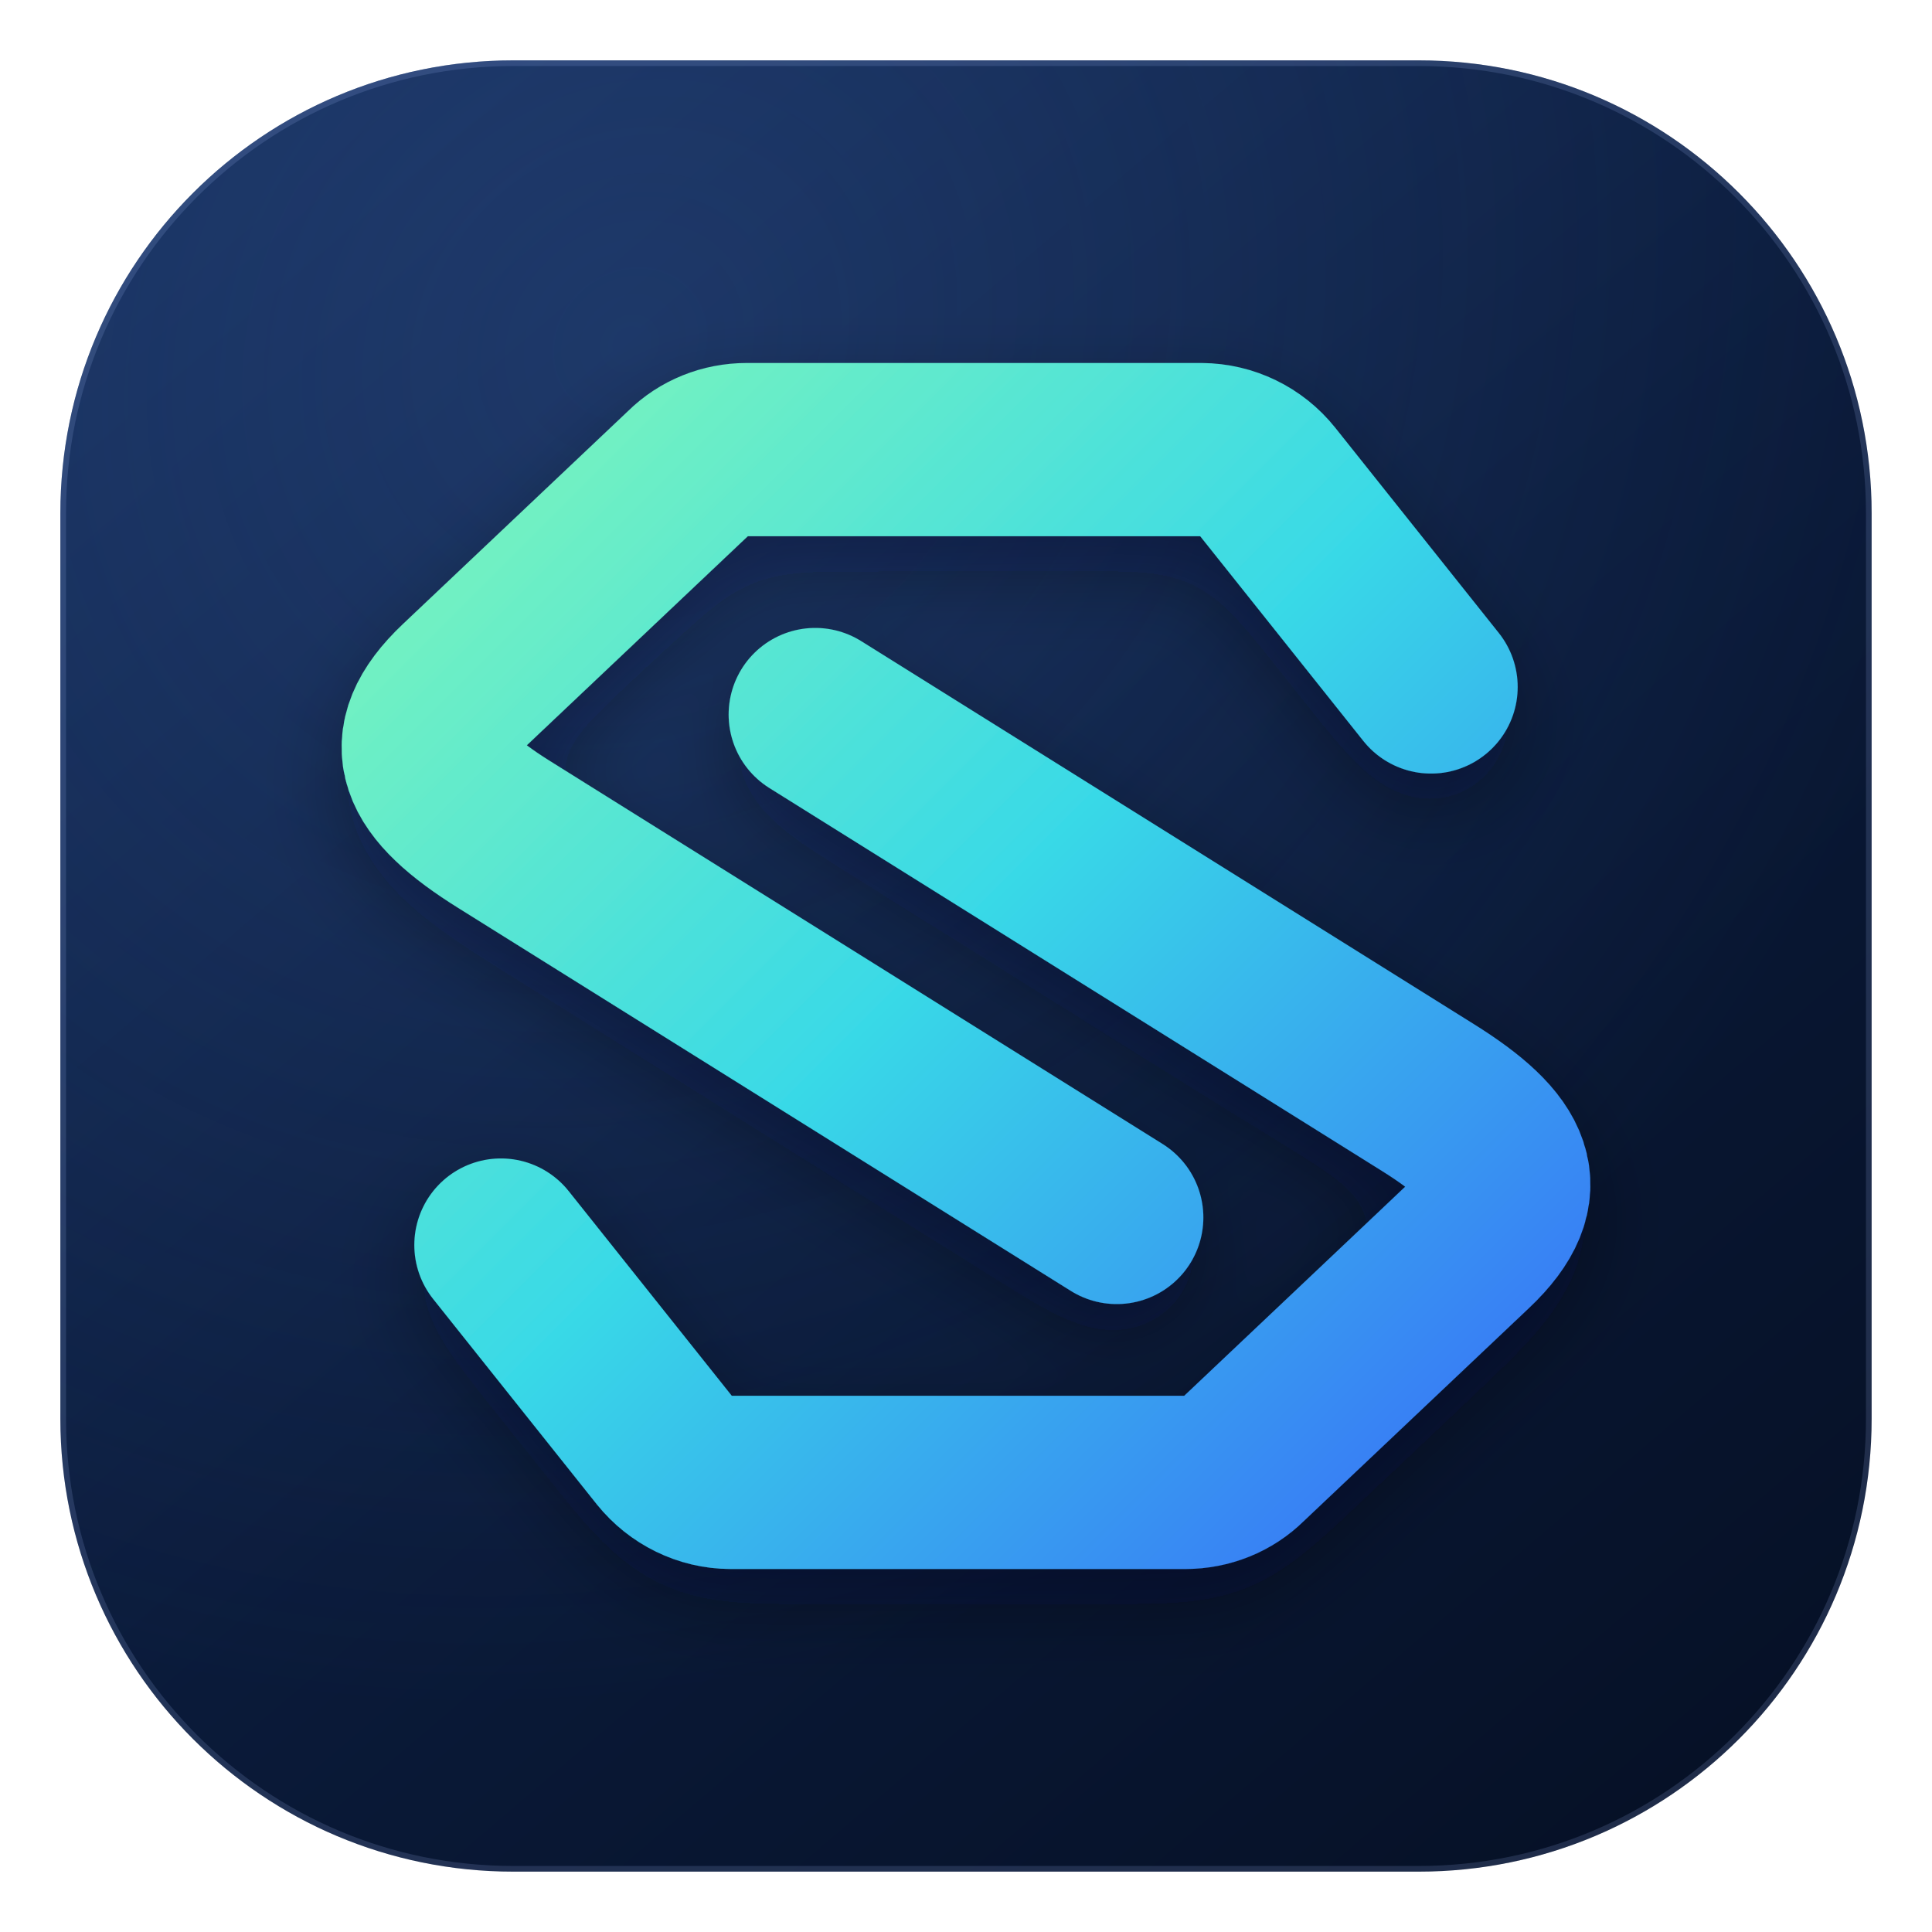
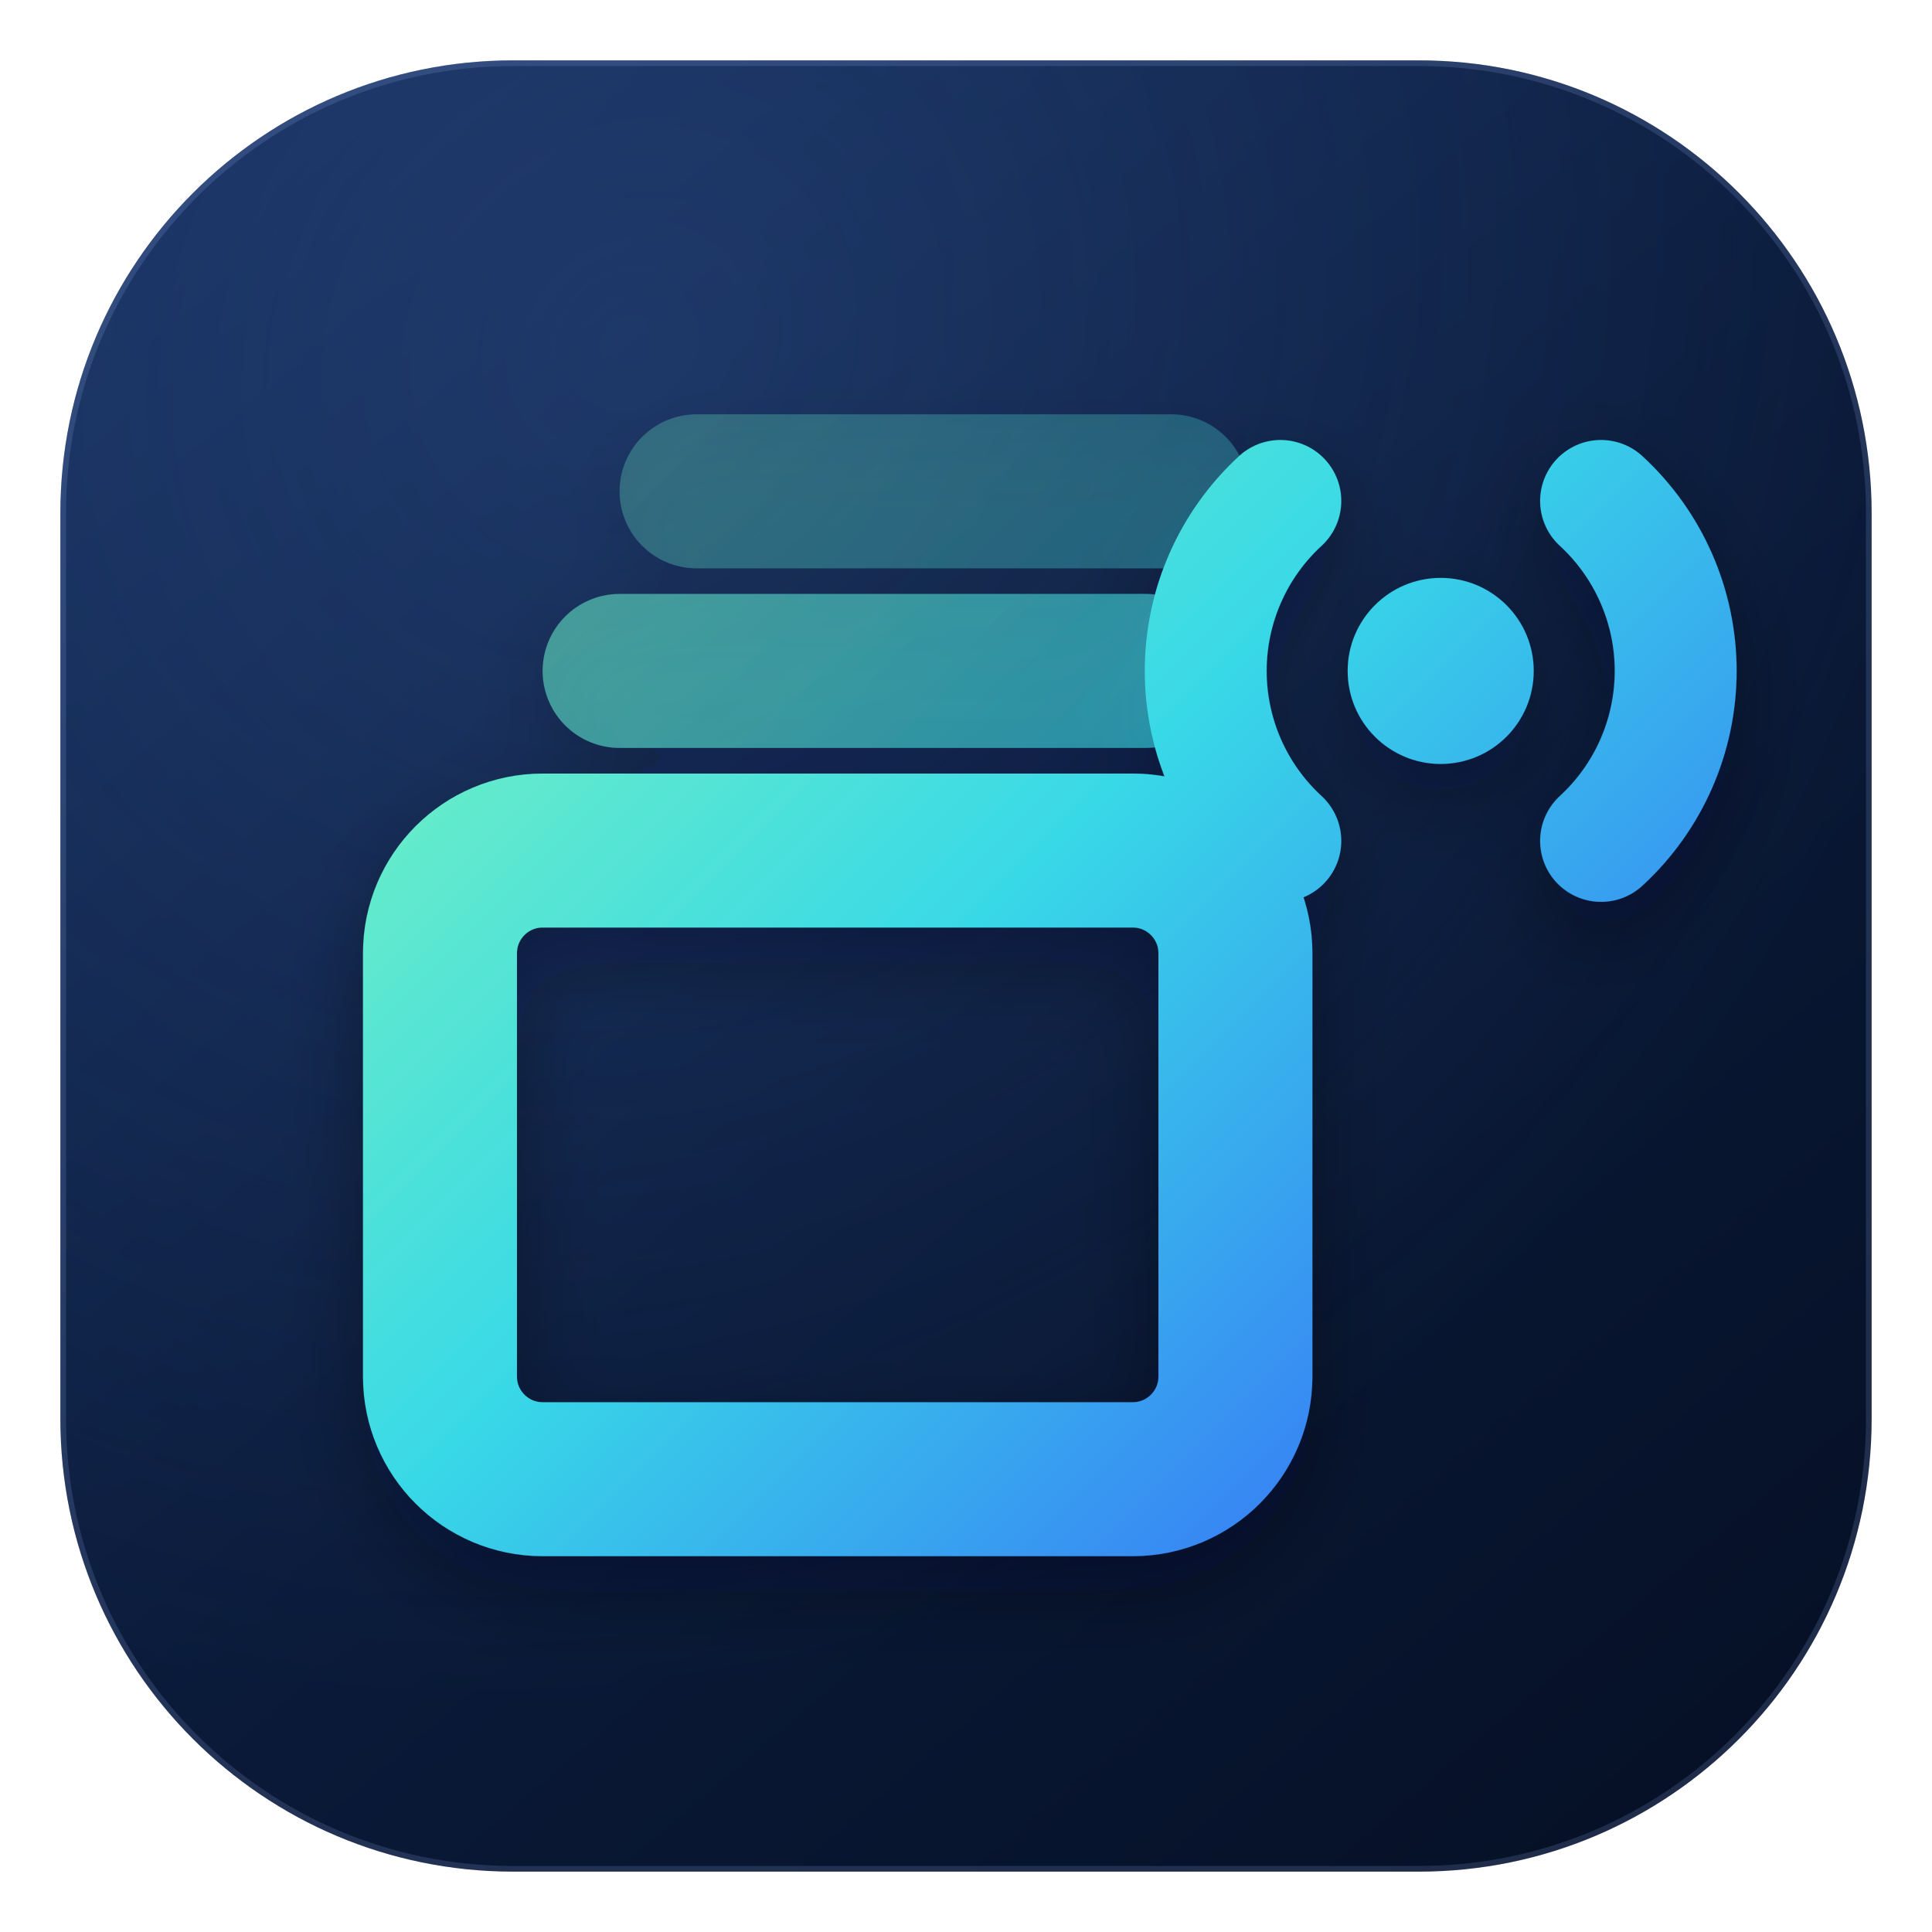
<svg xmlns="http://www.w3.org/2000/svg" viewBox="0 0 512 512" role="img" aria-labelledby="title desc">
  <defs>
-     <linearGradient id="s2a-bg" x1="72" y1="44" x2="442" y2="478" gradientUnits="userSpaceOnUse">
+     <linearGradient id="tm-bg" x1="72" y1="44" x2="442" y2="478" gradientUnits="userSpaceOnUse">
      <stop stop-color="#142B56" />
      <stop offset=".52" stop-color="#0A1A39" />
      <stop offset="1" stop-color="#061127" />
    </linearGradient>
-     <radialGradient id="s2a-ambient" cx="0" cy="0" r="1" gradientUnits="userSpaceOnUse" gradientTransform="translate(168 92) rotate(51) scale(342 382)">
+     <radialGradient id="tm-ambient" cx="0" cy="0" r="1" gradientUnits="userSpaceOnUse" gradientTransform="translate(168 92) rotate(51) scale(342 382)">
      <stop stop-color="#3E68B0" stop-opacity=".28" />
      <stop offset="1" stop-color="#3E68B0" stop-opacity="0" />
    </radialGradient>
-     <linearGradient id="s2a-brand" x1="4" y1="4" x2="20" y2="20" gradientUnits="userSpaceOnUse">
+     <linearGradient id="tm-brand" x1="4" y1="4" x2="20" y2="20" gradientUnits="userSpaceOnUse">
      <stop stop-color="#79F4BD" />
      <stop offset=".48" stop-color="#39D9E7" />
      <stop offset="1" stop-color="#3875F6" />
    </linearGradient>
-     <filter id="s2a-shadow" x="-25%" y="-25%" width="150%" height="165%" color-interpolation-filters="sRGB">
+     <filter id="tm-shadow" x="-25%" y="-25%" width="150%" height="165%" color-interpolation-filters="sRGB">
      <feDropShadow dx="0" dy=".55" stdDeviation=".65" flood-color="#020817" flood-opacity=".34" />
    </filter>
  </defs>
-   <rect x="16" y="16" width="480" height="480" rx="120" fill="url(#s2a-bg)" />
-   <rect x="16" y="16" width="480" height="480" rx="120" fill="url(#s2a-ambient)" />
+   <rect x="16" y="16" width="480" height="480" rx="120" fill="url(#tm-bg)" />
+   <rect x="16" y="16" width="480" height="480" rx="120" fill="url(#tm-ambient)" />
  <rect x="16.75" y="16.75" width="478.5" height="478.5" rx="119.25" fill="none" stroke="#A5BFFF" stroke-opacity=".16" stroke-width="1.5" />
-   <g transform="translate(52 52) scale(17)" fill="none" stroke="url(#s2a-brand)" stroke-linecap="round" stroke-linejoin="round" stroke-width="2.7" filter="url(#s2a-shadow)">
-     <path d="m19.25 7.65-2.55-3.2a1.33 1.33 0 0 0-1.03-.5H8.58c-.34 0-.67.13-.91.37L4.15 7.65c-.93.88-.6 1.52.65 2.3l9.55 5.97" />
-     <path d="m4.75 16.35 2.55 3.2c.25.31.63.5 1.03.5h7.09c.34 0 .67-.13.91-.37l3.52-3.33c.93-.88.6-1.52-.65-2.3L9.65 8.08" />
+   <g transform="translate(52 52) scale(17)" fill="none" stroke="url(#tm-brand)" stroke-linecap="round" stroke-linejoin="round" stroke-width="2.4" filter="url(#tm-shadow)">
+     <path d="M5.4 10.2h9.2a1.6 1.6 0 0 1 1.6 1.6v6.6a1.6 1.6 0 0 1-1.6 1.6H5.4a1.6 1.6 0 0 1-1.6-1.6v-6.6a1.6 1.6 0 0 1 1.6-1.6Z" />
+     <path d="M6.6 7.4h8.2" stroke-opacity=".55" />
+     <path d="M7.8 4.6h7.4" stroke-opacity=".28" />
+     <circle cx="19.4" cy="7.4" r="1.45" fill="url(#tm-brand)" stroke="none" />
+     <path d="M16.9 4.75a3.6 3.6 0 0 0 0 5.3" stroke-width="1.9" />
+     <path d="M21.9 4.75a3.6 3.6 0 0 1 0 5.3" stroke-width="1.9" />
  </g>
</svg>
